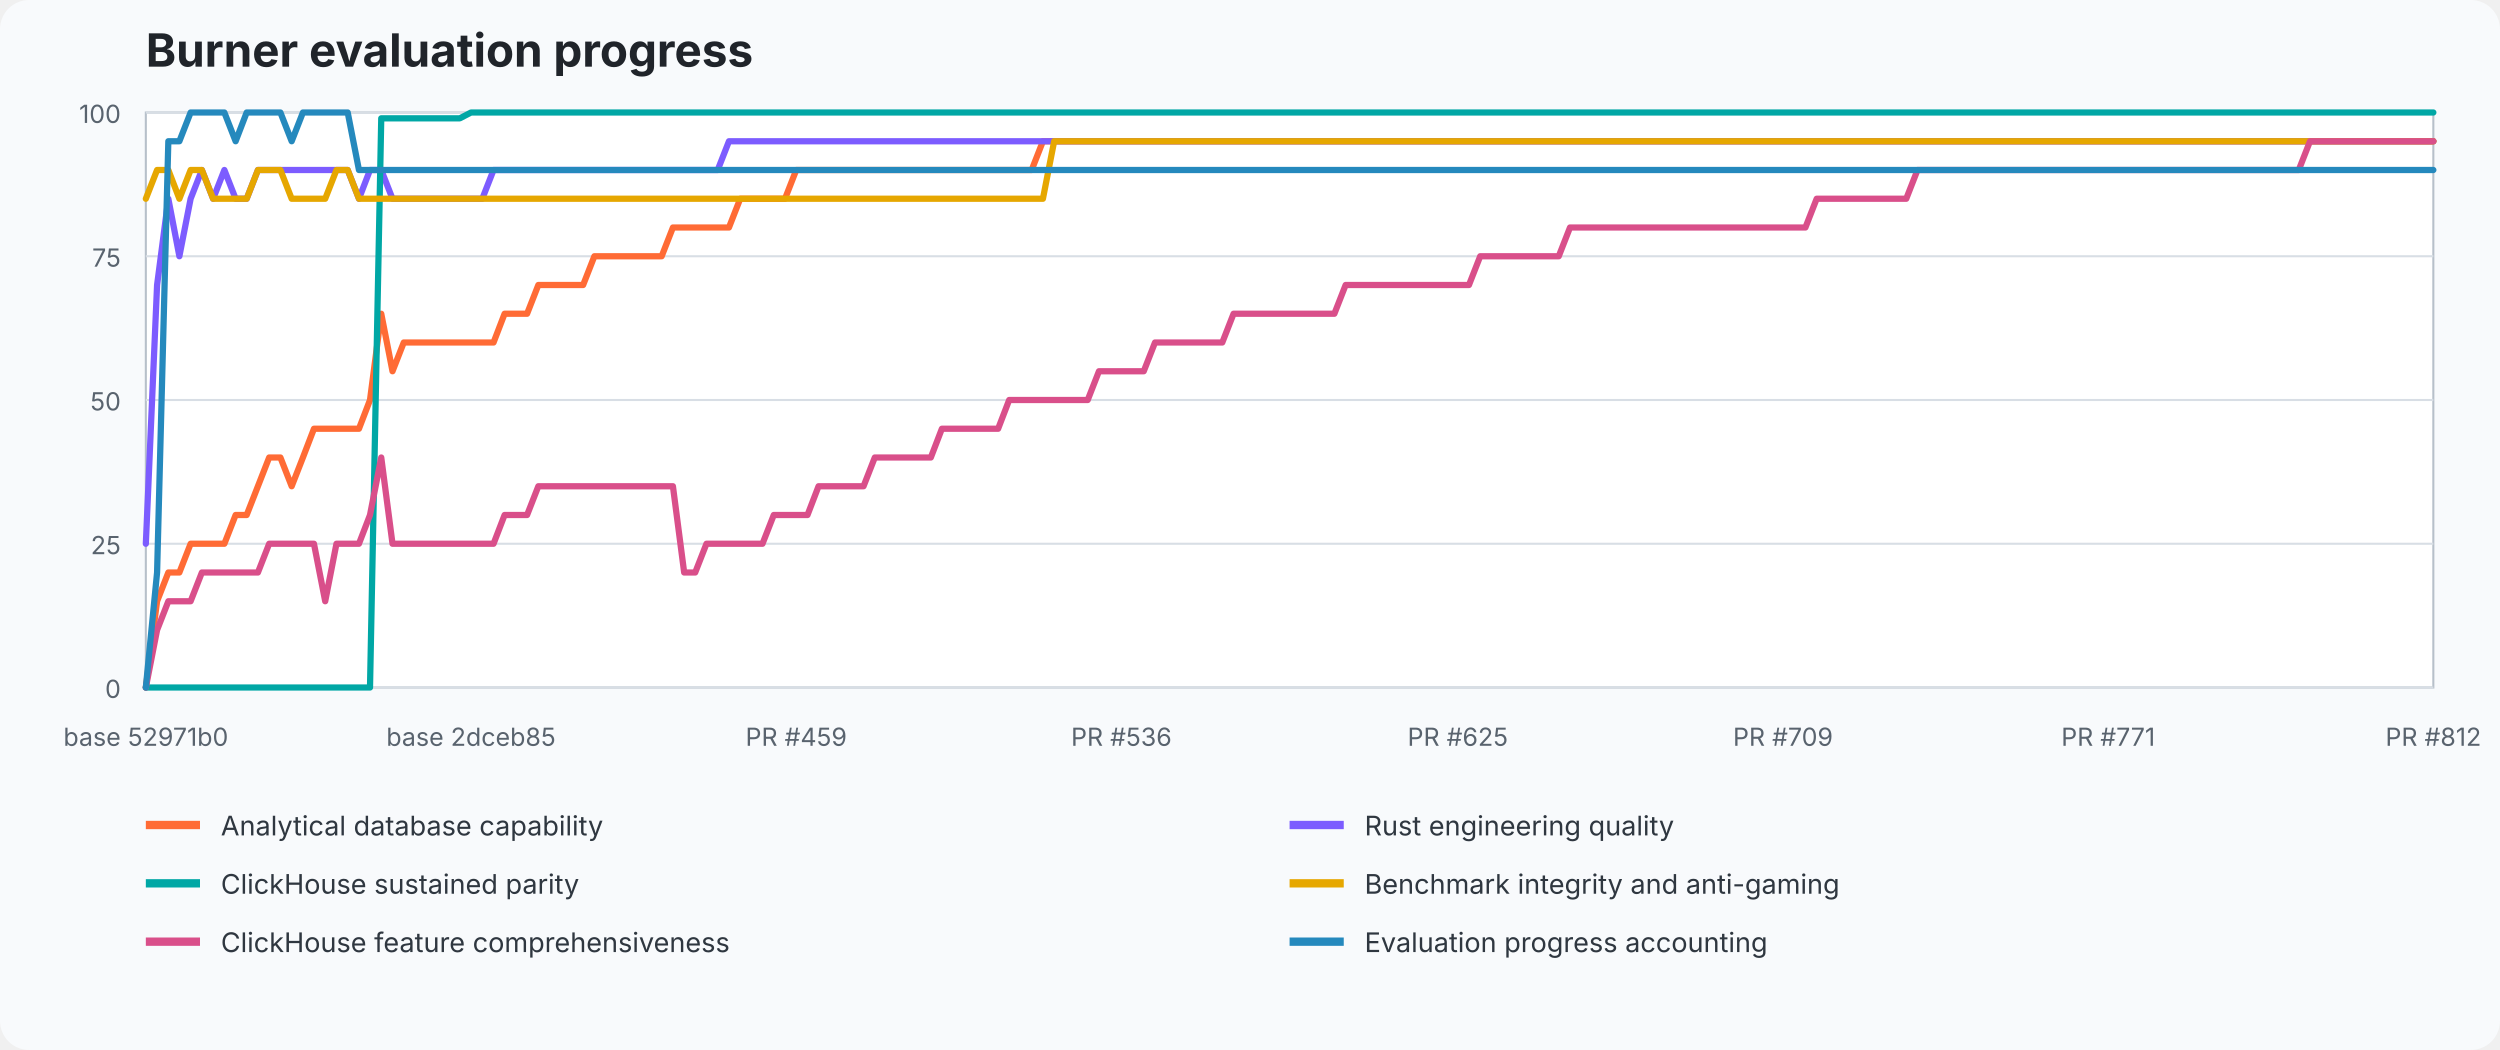
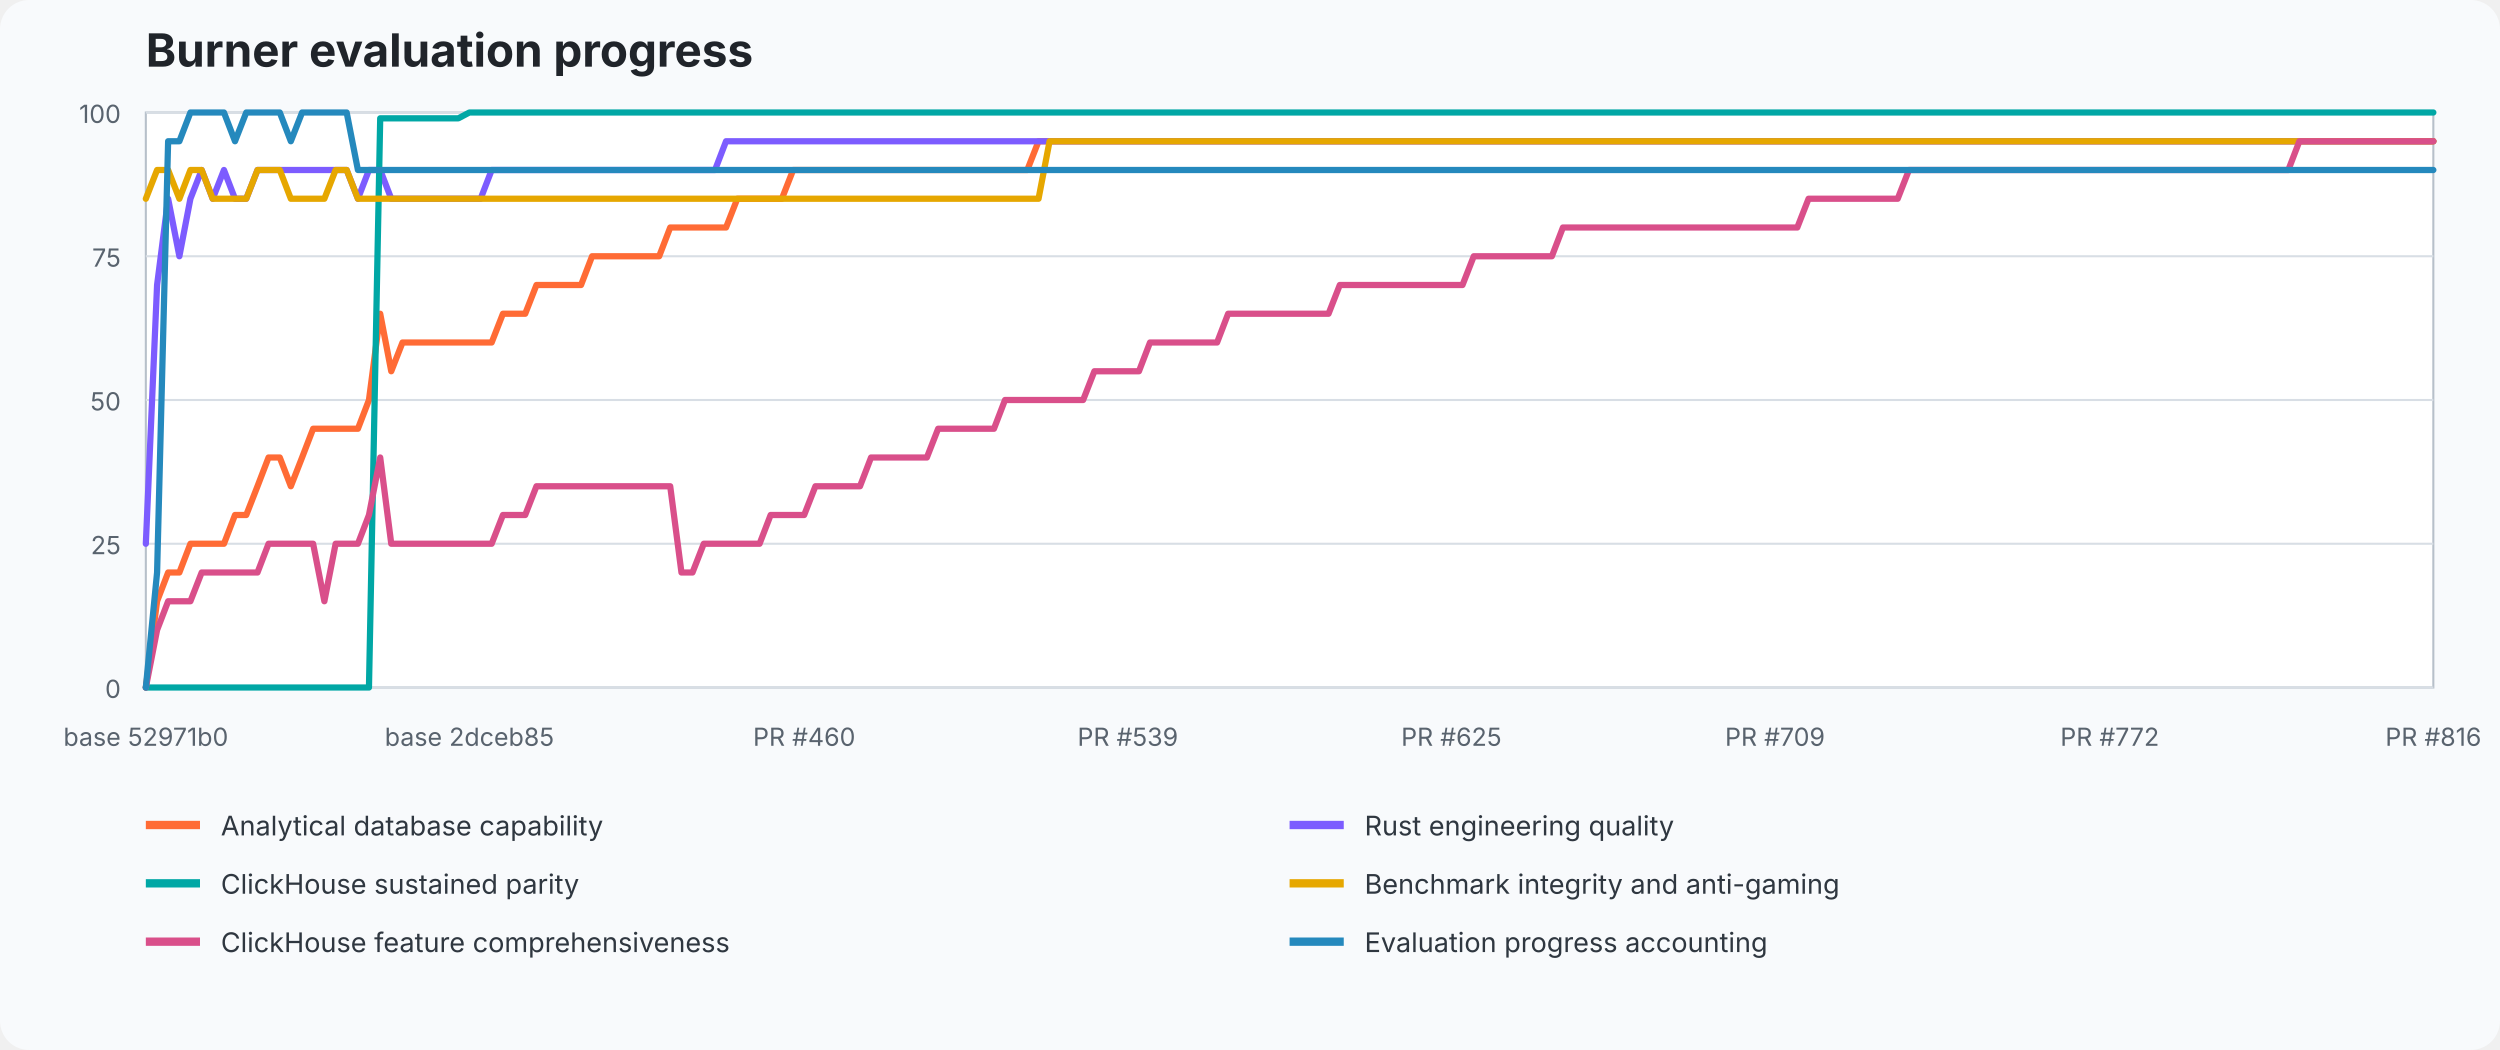
<svg xmlns="http://www.w3.org/2000/svg" width="1200" height="504" viewBox="0 0 1200 504" role="img" aria-labelledby="title desc">
  <style>text{font-family:ui-sans-serif,system-ui,-apple-system,BlinkMacSystemFont,"Segoe UI",sans-serif}.title{font-size:22px;font-weight:700;fill:#20242a}.axis{font-size:12px;fill:#59636e}.legend{font-size:13px;fill:#2f3740}.grid{stroke:#d8dee5;stroke-width:1}.plot{fill:#fff;stroke:#b7c0ca}</style>
  <rect width="100%" height="100%" fill="#f8fafc" rx="14" />
  <text x="70" y="32" class="title">Burner evaluation progress</text>
  <rect x="70" y="54" width="1098" height="276" class="plot" />
  <line x1="70" y1="330" x2="1168" y2="330" class="grid" />
  <text x="58" y="335" text-anchor="end" class="axis">0</text>
  <line x1="70" y1="261" x2="1168" y2="261" class="grid" />
  <text x="58" y="266" text-anchor="end" class="axis">25</text>
  <line x1="70" y1="192" x2="1168" y2="192" class="grid" />
  <text x="58" y="197" text-anchor="end" class="axis">50</text>
  <line x1="70" y1="123" x2="1168" y2="123" class="grid" />
  <text x="58" y="128" text-anchor="end" class="axis">75</text>
  <line x1="70" y1="54" x2="1168" y2="54" class="grid" />
  <text x="58" y="59" text-anchor="end" class="axis">100</text>
-   <polyline points="70.0,330.0 75.4,288.6 80.8,274.8 86.1,274.8 91.5,261.0 96.9,261.0 102.3,261.0 107.7,261.0 113.1,247.2 118.4,247.2 123.8,233.4 129.2,219.6 134.6,219.6 140.0,233.4 145.4,219.6 150.7,205.8 156.1,205.8 161.5,205.8 166.9,205.8 172.3,205.8 177.6,192.0 183.0,150.6 188.4,178.2 193.8,164.4 199.2,164.4 204.6,164.4 209.9,164.4 215.3,164.4 220.7,164.4 226.1,164.4 231.5,164.4 236.9,164.4 242.2,150.6 247.6,150.6 253.0,150.6 258.4,136.8 263.8,136.8 269.1,136.8 274.5,136.8 279.9,136.8 285.3,123.0 290.7,123.0 296.1,123.0 301.4,123.0 306.8,123.0 312.2,123.0 317.6,123.0 323.0,109.2 328.4,109.2 333.7,109.2 339.1,109.2 344.5,109.2 349.9,109.2 355.3,95.4 360.6,95.4 366.0,95.4 371.4,95.4 376.8,95.4 382.2,81.6 387.6,81.6 392.9,81.6 398.3,81.6 403.7,81.6 409.1,81.6 414.5,81.6 419.9,81.6 425.2,81.6 430.6,81.6 436.0,81.6 441.4,81.6 446.8,81.6 452.1,81.6 457.5,81.6 462.9,81.6 468.3,81.6 473.7,81.6 479.1,81.6 484.4,81.6 489.8,81.6 495.2,81.6 500.6,67.8 506.0,67.8 511.4,67.8 516.7,67.8 522.1,67.8 527.5,67.8 532.9,67.8 538.3,67.8 543.6,67.8 549.0,67.8 554.4,67.8 559.8,67.8 565.2,67.8 570.6,67.8 575.9,67.8 581.3,67.8 586.7,67.8 592.1,67.8 597.5,67.8 602.9,67.8 608.2,67.8 613.6,67.8 619.0,67.8 624.4,67.8 629.8,67.8 635.1,67.8 640.5,67.8 645.9,67.8 651.3,67.8 656.7,67.8 662.1,67.8 667.4,67.8 672.8,67.8 678.2,67.8 683.6,67.8 689.0,67.8 694.4,67.8 699.7,67.8 705.1,67.8 710.5,67.8 715.9,67.8 721.3,67.8 726.6,67.8 732.0,67.8 737.4,67.8 742.8,67.8 748.2,67.8 753.6,67.8 758.9,67.8 764.3,67.8 769.7,67.8 775.1,67.8 780.5,67.8 785.9,67.8 791.2,67.8 796.6,67.8 802.0,67.8 807.4,67.8 812.8,67.8 818.1,67.8 823.5,67.8 828.9,67.8 834.3,67.8 839.7,67.8 845.1,67.8 850.4,67.8 855.8,67.8 861.2,67.8 866.6,67.8 872.0,67.8 877.4,67.8 882.7,67.8 888.1,67.8 893.5,67.8 898.9,67.8 904.3,67.8 909.6,67.8 915.0,67.8 920.4,67.8 925.8,67.8 931.2,67.8 936.6,67.8 941.9,67.8 947.3,67.8 952.7,67.8 958.1,67.8 963.5,67.8 968.9,67.8 974.2,67.8 979.6,67.8 985.0,67.8 990.4,67.8 995.8,67.8 1001.1,67.8 1006.5,67.8 1011.9,67.8 1017.3,67.8 1022.7,67.8 1028.1,67.8 1033.4,67.8 1038.8,67.8 1044.2,67.8 1049.6,67.8 1055.0,67.8 1060.4,67.8 1065.7,67.8 1071.1,67.8 1076.5,67.8 1081.9,67.8 1087.3,67.8 1092.6,67.8 1098.0,67.8 1103.4,67.8 1108.8,67.8 1114.2,67.8 1119.6,67.8 1124.9,67.8 1130.3,67.8 1135.7,67.8 1141.1,67.8 1146.5,67.8 1151.9,67.8 1157.2,67.8 1162.6,67.8 1168.0,67.8" fill="none" stroke="#ff6b35" stroke-width="3" stroke-linejoin="round" stroke-linecap="round" />
-   <polyline points="70.0,261.0 75.4,136.8 80.8,95.4 86.1,123.0 91.5,95.4 96.9,81.6 102.3,95.4 107.7,81.6 113.1,95.4 118.4,95.4 123.8,81.6 129.2,81.6 134.6,81.6 140.0,81.6 145.4,81.6 150.7,81.6 156.1,81.6 161.5,81.6 166.9,81.6 172.3,95.4 177.6,81.6 183.0,81.6 188.4,95.4 193.8,95.4 199.2,95.4 204.6,95.4 209.9,95.4 215.3,95.4 220.7,95.4 226.1,95.4 231.5,95.4 236.9,81.6 242.2,81.6 247.6,81.6 253.0,81.6 258.4,81.6 263.8,81.6 269.1,81.6 274.5,81.6 279.9,81.6 285.3,81.6 290.7,81.6 296.1,81.6 301.4,81.6 306.8,81.6 312.2,81.6 317.6,81.6 323.0,81.6 328.4,81.6 333.7,81.6 339.1,81.6 344.5,81.6 349.9,67.8 355.3,67.8 360.6,67.8 366.0,67.8 371.4,67.8 376.8,67.8 382.2,67.8 387.6,67.8 392.9,67.8 398.3,67.8 403.7,67.8 409.1,67.8 414.5,67.8 419.9,67.8 425.2,67.8 430.6,67.8 436.0,67.8 441.4,67.8 446.8,67.8 452.1,67.8 457.5,67.8 462.9,67.8 468.3,67.8 473.7,67.8 479.1,67.8 484.4,67.8 489.8,67.8 495.2,67.8 500.6,67.8 506.0,67.8 511.4,67.8 516.7,67.8 522.1,67.8 527.5,67.8 532.9,67.8 538.3,67.8 543.6,67.8 549.0,67.8 554.4,67.8 559.8,67.8 565.2,67.8 570.6,67.8 575.9,67.8 581.3,67.8 586.7,67.8 592.1,67.8 597.5,67.8 602.9,67.8 608.2,67.8 613.6,67.8 619.0,67.8 624.4,67.8 629.8,67.8 635.1,67.8 640.5,67.8 645.9,67.8 651.3,67.8 656.7,67.8 662.1,67.8 667.4,67.8 672.8,67.8 678.2,67.8 683.6,67.8 689.0,67.8 694.4,67.8 699.7,67.8 705.1,67.8 710.5,67.8 715.9,67.8 721.3,67.8 726.6,67.8 732.0,67.8 737.4,67.8 742.8,67.8 748.2,67.8 753.6,67.8 758.9,67.8 764.3,67.8 769.7,67.8 775.1,67.8 780.5,67.8 785.9,67.8 791.2,67.8 796.6,67.8 802.0,67.8 807.4,67.8 812.8,67.8 818.1,67.8 823.5,67.8 828.9,67.8 834.3,67.8 839.7,67.8 845.1,67.8 850.4,67.8 855.8,67.8 861.2,67.8 866.6,67.8 872.0,67.8 877.4,67.8 882.7,67.8 888.1,67.8 893.5,67.8 898.9,67.8 904.3,67.8 909.6,67.8 915.0,67.8 920.4,67.8 925.8,67.8 931.2,67.8 936.6,67.8 941.9,67.8 947.3,67.8 952.7,67.8 958.1,67.8 963.5,67.8 968.9,67.8 974.2,67.8 979.6,67.8 985.0,67.8 990.4,67.8 995.8,67.8 1001.1,67.8 1006.5,67.8 1011.9,67.8 1017.3,67.8 1022.7,67.8 1028.1,67.8 1033.4,67.8 1038.8,67.8 1044.2,67.8 1049.6,67.8 1055.0,67.8 1060.4,67.8 1065.7,67.8 1071.1,67.8 1076.5,67.8 1081.9,67.8 1087.3,67.8 1092.6,67.8 1098.0,67.8 1103.4,67.8 1108.8,67.8 1114.2,67.8 1119.6,67.8 1124.9,67.8 1130.3,67.8 1135.7,67.8 1141.1,67.8 1146.5,67.8 1151.9,67.8 1157.2,67.8 1162.6,67.8 1168.0,67.8" fill="none" stroke="#7c5cff" stroke-width="3" stroke-linejoin="round" stroke-linecap="round" />
-   <polyline points="70.0,330.0 75.4,330.0 80.8,330.0 86.1,330.0 91.5,330.0 96.9,330.0 102.3,330.0 107.7,330.0 113.1,330.0 118.4,330.0 123.8,330.0 129.2,330.0 134.6,330.0 140.0,330.0 145.4,330.0 150.7,330.0 156.1,330.0 161.5,330.0 166.9,330.0 172.3,330.0 177.6,330.0 183.0,56.8 188.4,56.8 193.8,56.8 199.2,56.8 204.6,56.8 209.9,56.8 215.3,56.8 220.7,56.8 226.1,54.0 231.5,54.0 236.9,54.0 242.2,54.0 247.6,54.0 253.0,54.0 258.4,54.0 263.8,54.0 269.1,54.0 274.5,54.0 279.9,54.0 285.3,54.0 290.7,54.0 296.1,54.0 301.4,54.0 306.8,54.0 312.2,54.0 317.6,54.0 323.0,54.0 328.4,54.0 333.7,54.0 339.1,54.0 344.5,54.0 349.9,54.0 355.3,54.0 360.6,54.0 366.0,54.0 371.4,54.0 376.8,54.0 382.2,54.0 387.6,54.0 392.9,54.0 398.3,54.0 403.7,54.0 409.1,54.0 414.5,54.0 419.9,54.0 425.2,54.0 430.6,54.0 436.0,54.0 441.4,54.0 446.8,54.0 452.1,54.0 457.5,54.0 462.9,54.0 468.3,54.0 473.7,54.0 479.1,54.0 484.4,54.0 489.8,54.0 495.2,54.0 500.6,54.0 506.0,54.0 511.4,54.0 516.7,54.0 522.1,54.0 527.5,54.0 532.9,54.0 538.3,54.0 543.6,54.0 549.0,54.0 554.4,54.0 559.8,54.0 565.2,54.0 570.6,54.0 575.9,54.0 581.3,54.0 586.7,54.0 592.1,54.0 597.5,54.0 602.9,54.0 608.2,54.0 613.6,54.0 619.0,54.0 624.4,54.0 629.8,54.0 635.1,54.0 640.5,54.0 645.9,54.0 651.3,54.0 656.7,54.0 662.1,54.0 667.4,54.0 672.8,54.0 678.2,54.0 683.6,54.0 689.0,54.0 694.4,54.0 699.7,54.0 705.1,54.0 710.5,54.0 715.9,54.0 721.3,54.0 726.6,54.0 732.0,54.0 737.4,54.0 742.8,54.0 748.2,54.0 753.6,54.0 758.9,54.0 764.3,54.0 769.7,54.0 775.1,54.0 780.5,54.0 785.9,54.0 791.2,54.0 796.6,54.0 802.0,54.0 807.4,54.0 812.8,54.0 818.1,54.0 823.5,54.0 828.9,54.0 834.3,54.0 839.7,54.0 845.1,54.0 850.4,54.0 855.8,54.0 861.2,54.0 866.6,54.0 872.0,54.0 877.4,54.0 882.7,54.0 888.1,54.0 893.5,54.0 898.9,54.0 904.3,54.0 909.6,54.0 915.0,54.0 920.4,54.0 925.8,54.0 931.2,54.0 936.6,54.0 941.9,54.0 947.3,54.0 952.7,54.0 958.1,54.0 963.5,54.0 968.9,54.0 974.2,54.0 979.6,54.0 985.0,54.0 990.4,54.0 995.8,54.0 1001.1,54.0 1006.5,54.0 1011.9,54.0 1017.3,54.0 1022.7,54.0 1028.1,54.0 1033.4,54.0 1038.8,54.0 1044.2,54.0 1049.6,54.0 1055.0,54.0 1060.4,54.0 1065.7,54.0 1071.1,54.0 1076.5,54.0 1081.9,54.0 1087.3,54.0 1092.6,54.0 1098.0,54.0 1103.4,54.0 1108.8,54.0 1114.2,54.0 1119.6,54.0 1124.9,54.0 1130.3,54.0 1135.7,54.0 1141.1,54.0 1146.5,54.0 1151.9,54.0 1157.2,54.0 1162.6,54.0 1168.0,54.0" fill="none" stroke="#00a7a5" stroke-width="3" stroke-linejoin="round" stroke-linecap="round" />
-   <polyline points="70.0,95.4 75.4,81.6 80.8,81.6 86.1,95.4 91.5,81.6 96.9,81.6 102.3,95.4 107.7,95.4 113.1,95.4 118.4,95.4 123.8,81.6 129.2,81.6 134.6,81.6 140.0,95.4 145.4,95.4 150.7,95.4 156.1,95.4 161.5,81.6 166.9,81.6 172.3,95.4 177.6,95.4 183.0,95.4 188.4,95.4 193.8,95.4 199.2,95.4 204.6,95.4 209.9,95.4 215.3,95.4 220.7,95.4 226.1,95.4 231.5,95.4 236.9,95.4 242.2,95.4 247.6,95.4 253.0,95.4 258.4,95.4 263.8,95.4 269.1,95.4 274.5,95.4 279.9,95.4 285.3,95.4 290.7,95.4 296.1,95.4 301.4,95.4 306.8,95.4 312.2,95.4 317.6,95.4 323.0,95.4 328.4,95.4 333.7,95.4 339.1,95.4 344.5,95.4 349.9,95.4 355.3,95.4 360.6,95.4 366.0,95.4 371.4,95.4 376.8,95.4 382.2,95.4 387.6,95.4 392.9,95.4 398.3,95.4 403.7,95.4 409.1,95.4 414.5,95.4 419.9,95.4 425.2,95.4 430.6,95.4 436.0,95.4 441.4,95.4 446.8,95.4 452.1,95.4 457.5,95.4 462.9,95.4 468.3,95.4 473.7,95.4 479.1,95.4 484.4,95.4 489.8,95.4 495.2,95.4 500.6,95.4 506.0,67.8 511.4,67.8 516.7,67.8 522.1,67.8 527.5,67.8 532.9,67.8 538.3,67.8 543.6,67.8 549.0,67.8 554.4,67.8 559.8,67.8 565.2,67.8 570.6,67.8 575.9,67.8 581.3,67.8 586.7,67.8 592.1,67.8 597.5,67.8 602.9,67.8 608.2,67.8 613.6,67.8 619.0,67.8 624.4,67.8 629.8,67.8 635.1,67.8 640.5,67.8 645.9,67.8 651.3,67.8 656.7,67.8 662.1,67.8 667.4,67.8 672.8,67.8 678.2,67.8 683.6,67.8 689.0,67.8 694.4,67.8 699.7,67.8 705.1,67.8 710.5,67.8 715.9,67.8 721.3,67.8 726.6,67.8 732.0,67.8 737.4,67.8 742.8,67.8 748.2,67.8 753.6,67.8 758.9,67.8 764.3,67.8 769.7,67.8 775.1,67.8 780.5,67.8 785.9,67.8 791.2,67.8 796.6,67.8 802.0,67.8 807.4,67.8 812.8,67.8 818.1,67.8 823.5,67.8 828.9,67.8 834.3,67.8 839.7,67.8 845.1,67.8 850.4,67.8 855.8,67.8 861.2,67.8 866.6,67.8 872.0,67.8 877.4,67.8 882.7,67.8 888.1,67.8 893.5,67.8 898.9,67.8 904.3,67.8 909.6,67.8 915.0,67.8 920.4,67.8 925.8,67.8 931.2,67.8 936.6,67.8 941.9,67.8 947.3,67.8 952.7,67.8 958.1,67.8 963.5,67.8 968.9,67.8 974.2,67.8 979.6,67.8 985.0,67.8 990.4,67.8 995.8,67.8 1001.1,67.8 1006.5,67.8 1011.9,67.8 1017.3,67.8 1022.7,67.8 1028.1,67.8 1033.4,67.8 1038.8,67.8 1044.2,67.8 1049.6,67.8 1055.0,67.8 1060.4,67.8 1065.7,67.8 1071.1,67.8 1076.5,67.8 1081.9,67.8 1087.3,67.8 1092.6,67.8 1098.0,67.8 1103.4,67.8 1108.8,67.8 1114.2,67.8 1119.6,67.8 1124.9,67.8 1130.3,67.8 1135.7,67.8 1141.1,67.8 1146.5,67.8 1151.9,67.8 1157.2,67.8 1162.6,67.8 1168.0,67.8" fill="none" stroke="#e6a700" stroke-width="3" stroke-linejoin="round" stroke-linecap="round" />
-   <polyline points="70.0,330.0 75.4,302.4 80.8,288.6 86.1,288.6 91.5,288.6 96.9,274.8 102.3,274.8 107.7,274.8 113.1,274.8 118.4,274.8 123.8,274.8 129.2,261.0 134.6,261.0 140.0,261.0 145.4,261.0 150.7,261.0 156.1,288.6 161.5,261.0 166.9,261.0 172.3,261.0 177.6,247.2 183.0,219.6 188.4,261.0 193.8,261.0 199.2,261.0 204.6,261.0 209.9,261.0 215.3,261.0 220.7,261.0 226.1,261.0 231.5,261.0 236.9,261.0 242.2,247.2 247.6,247.2 253.0,247.2 258.4,233.4 263.8,233.4 269.1,233.4 274.5,233.4 279.9,233.4 285.3,233.4 290.7,233.4 296.1,233.4 301.4,233.4 306.8,233.4 312.2,233.4 317.6,233.4 323.0,233.4 328.4,274.8 333.7,274.8 339.1,261.0 344.5,261.0 349.9,261.0 355.3,261.0 360.6,261.0 366.0,261.0 371.4,247.2 376.8,247.2 382.2,247.2 387.6,247.2 392.9,233.4 398.3,233.4 403.7,233.4 409.1,233.4 414.5,233.4 419.9,219.6 425.2,219.6 430.6,219.6 436.0,219.6 441.4,219.6 446.8,219.6 452.1,205.8 457.5,205.8 462.9,205.8 468.3,205.8 473.7,205.8 479.1,205.8 484.4,192.0 489.8,192.0 495.2,192.0 500.6,192.0 506.0,192.0 511.4,192.0 516.7,192.0 522.1,192.0 527.5,178.2 532.9,178.2 538.3,178.2 543.6,178.2 549.0,178.2 554.4,164.4 559.8,164.4 565.2,164.4 570.6,164.4 575.9,164.4 581.3,164.4 586.7,164.4 592.1,150.6 597.5,150.6 602.9,150.6 608.2,150.6 613.6,150.6 619.0,150.6 624.4,150.6 629.8,150.6 635.1,150.6 640.5,150.6 645.9,136.8 651.3,136.8 656.7,136.8 662.1,136.8 667.4,136.8 672.8,136.8 678.2,136.8 683.6,136.8 689.0,136.8 694.4,136.8 699.7,136.8 705.1,136.8 710.5,123.0 715.9,123.0 721.3,123.0 726.6,123.0 732.0,123.0 737.4,123.0 742.8,123.0 748.2,123.0 753.6,109.2 758.9,109.2 764.3,109.2 769.7,109.2 775.1,109.2 780.5,109.2 785.9,109.2 791.2,109.2 796.6,109.2 802.0,109.2 807.4,109.2 812.8,109.2 818.1,109.2 823.5,109.2 828.9,109.2 834.3,109.2 839.7,109.2 845.1,109.2 850.4,109.2 855.8,109.2 861.2,109.2 866.6,109.2 872.0,95.4 877.4,95.4 882.7,95.4 888.1,95.4 893.5,95.4 898.9,95.4 904.3,95.4 909.6,95.4 915.0,95.4 920.4,81.6 925.8,81.6 931.2,81.6 936.6,81.6 941.9,81.6 947.3,81.6 952.7,81.6 958.1,81.6 963.5,81.6 968.9,81.6 974.2,81.6 979.6,81.6 985.0,81.6 990.4,81.6 995.8,81.6 1001.1,81.6 1006.5,81.6 1011.9,81.6 1017.3,81.6 1022.7,81.6 1028.1,81.6 1033.4,81.6 1038.8,81.6 1044.2,81.6 1049.6,81.6 1055.0,81.6 1060.4,81.6 1065.7,81.6 1071.1,81.6 1076.5,81.6 1081.9,81.6 1087.3,81.6 1092.6,81.6 1098.0,81.6 1103.4,81.6 1108.8,67.8 1114.2,67.8 1119.6,67.8 1124.9,67.8 1130.3,67.8 1135.7,67.8 1141.1,67.8 1146.5,67.8 1151.9,67.8 1157.2,67.8 1162.6,67.8 1168.0,67.8" fill="none" stroke="#d94f8a" stroke-width="3" stroke-linejoin="round" stroke-linecap="round" />
-   <polyline points="70.0,330.0 75.4,274.8 80.8,67.8 86.1,67.8 91.5,54.0 96.9,54.0 102.3,54.0 107.7,54.0 113.1,67.8 118.4,54.0 123.8,54.0 129.2,54.0 134.6,54.0 140.0,67.8 145.4,54.0 150.7,54.0 156.1,54.0 161.5,54.0 166.9,54.0 172.3,81.6 177.6,81.6 183.0,81.6 188.4,81.6 193.8,81.6 199.2,81.6 204.6,81.6 209.9,81.6 215.3,81.6 220.7,81.6 226.1,81.6 231.5,81.6 236.9,81.6 242.2,81.6 247.6,81.6 253.0,81.6 258.4,81.6 263.8,81.6 269.1,81.6 274.5,81.6 279.9,81.6 285.3,81.6 290.7,81.6 296.1,81.6 301.4,81.6 306.8,81.6 312.2,81.6 317.6,81.6 323.0,81.6 328.4,81.6 333.7,81.6 339.1,81.6 344.5,81.6 349.9,81.6 355.3,81.6 360.6,81.6 366.0,81.6 371.4,81.6 376.8,81.6 382.2,81.6 387.6,81.6 392.9,81.6 398.3,81.6 403.7,81.6 409.1,81.6 414.5,81.6 419.9,81.6 425.2,81.6 430.6,81.6 436.0,81.6 441.4,81.6 446.8,81.6 452.1,81.6 457.5,81.6 462.9,81.6 468.3,81.6 473.7,81.6 479.1,81.6 484.4,81.6 489.8,81.6 495.2,81.6 500.6,81.6 506.0,81.6 511.4,81.6 516.7,81.6 522.1,81.6 527.5,81.6 532.9,81.6 538.3,81.6 543.6,81.6 549.0,81.6 554.4,81.6 559.8,81.6 565.2,81.6 570.6,81.6 575.9,81.6 581.3,81.6 586.7,81.6 592.1,81.6 597.5,81.6 602.9,81.6 608.2,81.6 613.6,81.6 619.0,81.6 624.4,81.6 629.8,81.6 635.1,81.6 640.5,81.6 645.9,81.6 651.3,81.6 656.7,81.6 662.1,81.6 667.4,81.6 672.8,81.6 678.2,81.6 683.6,81.6 689.0,81.6 694.4,81.6 699.7,81.6 705.1,81.6 710.5,81.6 715.9,81.6 721.3,81.6 726.6,81.6 732.0,81.6 737.4,81.6 742.8,81.6 748.2,81.6 753.6,81.6 758.9,81.6 764.3,81.6 769.7,81.6 775.1,81.6 780.5,81.6 785.9,81.6 791.2,81.6 796.6,81.6 802.0,81.6 807.4,81.6 812.8,81.6 818.1,81.6 823.5,81.6 828.9,81.6 834.3,81.6 839.7,81.6 845.1,81.6 850.4,81.6 855.8,81.6 861.2,81.6 866.6,81.6 872.0,81.6 877.4,81.6 882.7,81.6 888.1,81.6 893.5,81.6 898.9,81.6 904.3,81.6 909.6,81.6 915.0,81.6 920.4,81.6 925.8,81.6 931.2,81.6 936.6,81.6 941.9,81.6 947.3,81.6 952.7,81.6 958.1,81.6 963.5,81.6 968.9,81.6 974.2,81.6 979.6,81.6 985.0,81.6 990.4,81.6 995.8,81.6 1001.1,81.6 1006.5,81.6 1011.9,81.6 1017.3,81.6 1022.7,81.6 1028.1,81.6 1033.4,81.6 1038.8,81.6 1044.2,81.6 1049.6,81.6 1055.0,81.6 1060.4,81.6 1065.7,81.6 1071.1,81.6 1076.5,81.6 1081.9,81.6 1087.3,81.6 1092.6,81.6 1098.0,81.6 1103.4,81.6 1108.8,81.6 1114.2,81.6 1119.6,81.6 1124.9,81.6 1130.3,81.6 1135.7,81.6 1141.1,81.6 1146.5,81.6 1151.9,81.6 1157.2,81.6 1162.6,81.6 1168.0,81.6" fill="none" stroke="#2589bd" stroke-width="3" stroke-linejoin="round" stroke-linecap="round" />
+   <polyline points="70.0,330.0 75.4,288.6 80.7,274.8 86.1,274.8 91.4,261.0 96.8,261.0 102.1,261.0 107.5,261.0 112.8,247.2 118.2,247.2 123.6,233.4 128.9,219.6 134.3,219.6 139.6,233.4 145.0,219.6 150.3,205.8 155.7,205.8 161.1,205.8 166.4,205.8 171.8,205.8 177.1,192.0 182.5,150.6 187.8,178.2 193.2,164.4 198.5,164.4 203.9,164.4 209.3,164.4 214.6,164.4 220.0,164.4 225.3,164.4 230.7,164.4 236.0,164.4 241.4,150.6 246.8,150.6 252.1,150.6 257.5,136.8 262.8,136.8 268.2,136.8 273.5,136.8 278.9,136.8 284.2,123.0 289.6,123.0 295.0,123.0 300.3,123.0 305.7,123.0 311.0,123.0 316.4,123.0 321.7,109.2 327.1,109.2 332.4,109.2 337.8,109.2 343.2,109.2 348.5,109.2 353.9,95.4 359.2,95.4 364.6,95.4 369.9,95.4 375.3,95.4 380.7,81.6 386.0,81.6 391.4,81.6 396.7,81.6 402.1,81.6 407.4,81.6 412.8,81.6 418.1,81.6 423.5,81.6 428.9,81.6 434.2,81.6 439.6,81.6 444.9,81.6 450.3,81.6 455.6,81.6 461.0,81.6 466.4,81.6 471.7,81.6 477.1,81.6 482.4,81.6 487.8,81.6 493.1,81.6 498.5,67.8 503.8,67.8 509.2,67.8 514.6,67.8 519.9,67.8 525.3,67.8 530.6,67.8 536.0,67.8 541.3,67.8 546.7,67.8 552.0,67.8 557.4,67.8 562.8,67.8 568.1,67.8 573.5,67.8 578.8,67.8 584.2,67.8 589.5,67.8 594.9,67.8 600.3,67.8 605.6,67.8 611.0,67.8 616.3,67.8 621.7,67.8 627.0,67.8 632.4,67.8 637.7,67.8 643.1,67.8 648.5,67.8 653.8,67.8 659.2,67.8 664.5,67.8 669.9,67.8 675.2,67.8 680.6,67.8 686.0,67.8 691.3,67.8 696.7,67.8 702.0,67.8 707.4,67.8 712.7,67.8 718.1,67.8 723.4,67.8 728.8,67.8 734.2,67.8 739.5,67.8 744.9,67.8 750.2,67.8 755.6,67.8 760.9,67.8 766.3,67.8 771.6,67.8 777.0,67.8 782.4,67.8 787.7,67.8 793.1,67.8 798.4,67.8 803.8,67.8 809.1,67.8 814.5,67.8 819.9,67.8 825.2,67.8 830.6,67.8 835.9,67.8 841.3,67.8 846.6,67.8 852.0,67.8 857.3,67.8 862.7,67.8 868.1,67.8 873.4,67.8 878.8,67.8 884.1,67.8 889.5,67.8 894.8,67.8 900.2,67.8 905.6,67.8 910.9,67.8 916.3,67.8 921.6,67.8 927.0,67.8 932.3,67.8 937.7,67.8 943.0,67.8 948.4,67.8 953.8,67.8 959.1,67.8 964.5,67.8 969.8,67.8 975.2,67.8 980.5,67.8 985.9,67.8 991.2,67.8 996.6,67.8 1002.0,67.8 1007.3,67.8 1012.7,67.8 1018.0,67.8 1023.4,67.8 1028.7,67.8 1034.1,67.8 1039.5,67.8 1044.8,67.8 1050.2,67.8 1055.5,67.8 1060.9,67.8 1066.2,67.8 1071.6,67.8 1076.9,67.8 1082.3,67.8 1087.7,67.8 1093.0,67.8 1098.4,67.8 1103.7,67.8 1109.1,67.8 1114.4,67.8 1119.8,67.8 1125.2,67.8 1130.5,67.8 1135.9,67.8 1141.2,67.8 1146.6,67.8 1151.9,67.8 1157.3,67.8 1162.6,67.8 1168.0,67.8" fill="none" stroke="#ff6b35" stroke-width="3" stroke-linejoin="round" stroke-linecap="round" />
+   <polyline points="70.0,261.0 75.4,136.8 80.7,95.4 86.1,123.0 91.4,95.4 96.8,81.6 102.1,95.4 107.5,81.6 112.8,95.4 118.2,95.4 123.6,81.6 128.9,81.6 134.3,81.6 139.6,81.6 145.0,81.6 150.3,81.6 155.7,81.6 161.1,81.6 166.4,81.6 171.8,95.4 177.1,81.6 182.5,81.6 187.8,95.4 193.2,95.4 198.5,95.4 203.9,95.4 209.3,95.4 214.6,95.4 220.0,95.4 225.3,95.4 230.7,95.4 236.0,81.6 241.4,81.6 246.8,81.6 252.1,81.6 257.5,81.6 262.8,81.6 268.2,81.6 273.5,81.6 278.9,81.6 284.2,81.6 289.6,81.6 295.0,81.6 300.3,81.6 305.7,81.6 311.0,81.6 316.4,81.6 321.7,81.6 327.1,81.6 332.4,81.6 337.8,81.6 343.2,81.6 348.5,67.8 353.9,67.8 359.2,67.8 364.6,67.8 369.9,67.8 375.3,67.8 380.7,67.8 386.0,67.8 391.4,67.8 396.7,67.8 402.1,67.8 407.4,67.8 412.8,67.8 418.1,67.8 423.5,67.8 428.9,67.8 434.2,67.8 439.6,67.8 444.9,67.8 450.3,67.8 455.6,67.8 461.0,67.8 466.4,67.8 471.7,67.8 477.1,67.8 482.4,67.8 487.8,67.8 493.1,67.8 498.5,67.8 503.8,67.8 509.2,67.8 514.6,67.8 519.9,67.8 525.3,67.8 530.6,67.8 536.0,67.8 541.3,67.8 546.7,67.8 552.0,67.8 557.4,67.8 562.8,67.8 568.1,67.8 573.5,67.8 578.8,67.8 584.2,67.8 589.5,67.8 594.9,67.8 600.3,67.8 605.6,67.8 611.0,67.8 616.3,67.8 621.7,67.8 627.0,67.8 632.4,67.8 637.7,67.8 643.1,67.8 648.5,67.8 653.8,67.8 659.2,67.8 664.5,67.8 669.9,67.8 675.2,67.8 680.6,67.8 686.0,67.8 691.3,67.8 696.7,67.8 702.0,67.8 707.4,67.8 712.7,67.8 718.1,67.8 723.4,67.8 728.8,67.8 734.2,67.8 739.5,67.8 744.9,67.8 750.2,67.8 755.6,67.8 760.9,67.8 766.3,67.8 771.6,67.8 777.0,67.8 782.4,67.8 787.7,67.8 793.1,67.8 798.4,67.8 803.8,67.8 809.1,67.8 814.5,67.8 819.9,67.8 825.2,67.8 830.6,67.8 835.9,67.8 841.3,67.8 846.6,67.8 852.0,67.8 857.3,67.8 862.7,67.8 868.1,67.8 873.4,67.8 878.8,67.8 884.1,67.8 889.5,67.8 894.8,67.8 900.2,67.8 905.6,67.8 910.9,67.8 916.3,67.8 921.6,67.8 927.0,67.8 932.3,67.8 937.7,67.8 943.0,67.8 948.4,67.8 953.8,67.8 959.1,67.8 964.5,67.8 969.8,67.8 975.2,67.8 980.5,67.8 985.9,67.8 991.2,67.8 996.6,67.8 1002.0,67.8 1007.3,67.8 1012.7,67.8 1018.0,67.8 1023.4,67.8 1028.7,67.8 1034.1,67.8 1039.5,67.8 1044.8,67.8 1050.2,67.8 1055.5,67.8 1060.9,67.8 1066.2,67.8 1071.6,67.8 1076.9,67.8 1082.3,67.8 1087.7,67.8 1093.0,67.8 1098.4,67.8 1103.7,67.8 1109.1,67.8 1114.4,67.8 1119.8,67.8 1125.2,67.8 1130.5,67.8 1135.9,67.8 1141.2,67.8 1146.6,67.8 1151.9,67.8 1157.3,67.8 1162.6,67.8 1168.0,67.8" fill="none" stroke="#7c5cff" stroke-width="3" stroke-linejoin="round" stroke-linecap="round" />
+   <polyline points="70.0,330.0 75.4,330.0 80.7,330.0 86.1,330.0 91.4,330.0 96.8,330.0 102.1,330.0 107.5,330.0 112.8,330.0 118.2,330.0 123.6,330.0 128.9,330.0 134.3,330.0 139.6,330.0 145.0,330.0 150.3,330.0 155.7,330.0 161.1,330.0 166.4,330.0 171.8,330.0 177.1,330.0 182.5,56.8 187.8,56.8 193.2,56.8 198.5,56.8 203.9,56.8 209.3,56.8 214.6,56.8 220.0,56.8 225.3,54.0 230.7,54.0 236.0,54.0 241.4,54.0 246.8,54.0 252.1,54.0 257.5,54.0 262.8,54.0 268.2,54.0 273.5,54.0 278.9,54.0 284.2,54.0 289.6,54.0 295.0,54.0 300.3,54.0 305.7,54.0 311.0,54.0 316.4,54.0 321.7,54.0 327.1,54.0 332.4,54.0 337.8,54.0 343.2,54.0 348.5,54.0 353.9,54.0 359.2,54.0 364.6,54.0 369.9,54.0 375.3,54.0 380.7,54.0 386.0,54.0 391.4,54.0 396.7,54.0 402.1,54.0 407.4,54.0 412.8,54.0 418.1,54.0 423.5,54.0 428.9,54.0 434.2,54.0 439.6,54.0 444.9,54.0 450.3,54.0 455.6,54.0 461.0,54.0 466.4,54.0 471.7,54.0 477.1,54.0 482.4,54.0 487.8,54.0 493.1,54.0 498.5,54.0 503.8,54.0 509.2,54.0 514.6,54.0 519.9,54.0 525.3,54.0 530.6,54.0 536.0,54.0 541.3,54.0 546.7,54.0 552.0,54.0 557.4,54.0 562.8,54.0 568.1,54.0 573.5,54.0 578.8,54.0 584.2,54.0 589.5,54.0 594.9,54.0 600.3,54.0 605.6,54.0 611.0,54.0 616.3,54.0 621.7,54.0 627.0,54.0 632.4,54.0 637.7,54.0 643.1,54.0 648.5,54.0 653.8,54.0 659.2,54.0 664.5,54.0 669.9,54.0 675.2,54.0 680.6,54.0 686.0,54.0 691.3,54.0 696.7,54.0 702.0,54.0 707.4,54.0 712.7,54.0 718.1,54.0 723.4,54.0 728.8,54.0 734.2,54.0 739.5,54.0 744.9,54.0 750.2,54.0 755.6,54.0 760.9,54.0 766.3,54.0 771.6,54.0 777.0,54.0 782.4,54.0 787.7,54.0 793.1,54.0 798.4,54.0 803.8,54.0 809.1,54.0 814.5,54.0 819.9,54.0 825.2,54.0 830.6,54.0 835.9,54.0 841.3,54.0 846.6,54.0 852.0,54.0 857.3,54.0 862.7,54.0 868.1,54.0 873.4,54.0 878.8,54.0 884.1,54.0 889.5,54.0 894.8,54.0 900.2,54.0 905.6,54.0 910.9,54.0 916.3,54.0 921.6,54.0 927.0,54.0 932.3,54.0 937.7,54.0 943.0,54.0 948.4,54.0 953.8,54.0 959.1,54.0 964.5,54.0 969.8,54.0 975.2,54.0 980.5,54.0 985.9,54.0 991.2,54.0 996.6,54.0 1002.0,54.0 1007.3,54.0 1012.7,54.0 1018.0,54.0 1023.4,54.0 1028.7,54.0 1034.1,54.0 1039.5,54.0 1044.8,54.0 1050.2,54.0 1055.5,54.0 1060.9,54.0 1066.2,54.0 1071.6,54.0 1076.9,54.0 1082.3,54.0 1087.7,54.0 1093.0,54.0 1098.4,54.0 1103.7,54.0 1109.1,54.0 1114.4,54.0 1119.8,54.0 1125.2,54.0 1130.5,54.0 1135.9,54.0 1141.2,54.0 1146.6,54.0 1151.9,54.0 1157.3,54.0 1162.6,54.0 1168.0,54.0" fill="none" stroke="#00a7a5" stroke-width="3" stroke-linejoin="round" stroke-linecap="round" />
+   <polyline points="70.0,95.4 75.4,81.6 80.7,81.6 86.1,95.4 91.4,81.6 96.8,81.6 102.1,95.4 107.5,95.4 112.8,95.4 118.2,95.4 123.6,81.6 128.9,81.6 134.3,81.6 139.6,95.4 145.0,95.4 150.3,95.4 155.7,95.4 161.1,81.6 166.4,81.6 171.8,95.4 177.1,95.4 182.5,95.4 187.8,95.4 193.2,95.4 198.5,95.4 203.9,95.4 209.3,95.4 214.6,95.4 220.0,95.4 225.3,95.4 230.7,95.4 236.0,95.4 241.4,95.4 246.8,95.4 252.1,95.4 257.5,95.4 262.8,95.4 268.2,95.4 273.5,95.4 278.9,95.4 284.2,95.4 289.6,95.4 295.0,95.4 300.3,95.4 305.7,95.4 311.0,95.4 316.4,95.4 321.7,95.4 327.1,95.4 332.4,95.4 337.8,95.4 343.2,95.4 348.5,95.4 353.9,95.4 359.2,95.4 364.6,95.4 369.9,95.4 375.3,95.4 380.7,95.4 386.0,95.4 391.4,95.4 396.7,95.4 402.1,95.4 407.4,95.4 412.8,95.4 418.1,95.4 423.5,95.4 428.9,95.4 434.2,95.4 439.6,95.4 444.9,95.4 450.3,95.4 455.6,95.4 461.0,95.4 466.4,95.4 471.7,95.4 477.1,95.4 482.4,95.4 487.8,95.4 493.1,95.4 498.5,95.4 503.8,67.8 509.2,67.8 514.6,67.8 519.9,67.8 525.3,67.8 530.6,67.8 536.0,67.8 541.3,67.8 546.7,67.8 552.0,67.8 557.4,67.8 562.8,67.8 568.1,67.8 573.5,67.8 578.8,67.8 584.2,67.8 589.5,67.8 594.9,67.8 600.3,67.8 605.6,67.8 611.0,67.8 616.3,67.8 621.7,67.8 627.0,67.8 632.4,67.8 637.7,67.8 643.1,67.8 648.5,67.8 653.8,67.8 659.2,67.8 664.5,67.8 669.9,67.8 675.2,67.8 680.6,67.8 686.0,67.8 691.3,67.8 696.7,67.8 702.0,67.8 707.4,67.8 712.7,67.8 718.1,67.8 723.4,67.8 728.8,67.8 734.2,67.8 739.5,67.8 744.9,67.8 750.2,67.8 755.6,67.8 760.9,67.8 766.3,67.8 771.6,67.8 777.0,67.8 782.4,67.8 787.7,67.8 793.1,67.8 798.4,67.8 803.8,67.8 809.1,67.8 814.5,67.8 819.9,67.8 825.2,67.8 830.6,67.8 835.9,67.8 841.3,67.8 846.6,67.8 852.0,67.8 857.3,67.8 862.7,67.8 868.1,67.8 873.4,67.8 878.8,67.8 884.1,67.8 889.5,67.8 894.8,67.8 900.2,67.8 905.6,67.8 910.9,67.8 916.3,67.8 921.6,67.8 927.0,67.8 932.3,67.8 937.7,67.8 943.0,67.8 948.4,67.8 953.8,67.8 959.1,67.8 964.5,67.8 969.8,67.8 975.2,67.8 980.5,67.8 985.9,67.8 991.2,67.8 996.6,67.8 1002.0,67.8 1007.3,67.8 1012.7,67.8 1018.0,67.8 1023.4,67.8 1028.7,67.8 1034.1,67.8 1039.5,67.8 1044.8,67.8 1050.2,67.8 1055.5,67.8 1060.9,67.8 1066.2,67.8 1071.6,67.8 1076.9,67.8 1082.3,67.8 1087.7,67.8 1093.0,67.8 1098.4,67.8 1103.7,67.8 1109.1,67.8 1114.4,67.8 1119.8,67.8 1125.2,67.8 1130.5,67.8 1135.9,67.8 1141.2,67.8 1146.6,67.8 1151.9,67.8 1157.3,67.8 1162.6,67.8 1168.0,67.8" fill="none" stroke="#e6a700" stroke-width="3" stroke-linejoin="round" stroke-linecap="round" />
+   <polyline points="70.0,330.0 75.4,302.4 80.7,288.6 86.1,288.6 91.4,288.6 96.8,274.8 102.1,274.8 107.5,274.8 112.8,274.8 118.2,274.8 123.6,274.8 128.9,261.0 134.3,261.0 139.6,261.0 145.0,261.0 150.3,261.0 155.7,288.6 161.1,261.0 166.4,261.0 171.8,261.0 177.1,247.2 182.5,219.6 187.8,261.0 193.2,261.0 198.5,261.0 203.9,261.0 209.3,261.0 214.6,261.0 220.0,261.0 225.3,261.0 230.7,261.0 236.0,261.0 241.4,247.2 246.8,247.2 252.1,247.2 257.5,233.4 262.8,233.4 268.2,233.4 273.5,233.4 278.9,233.4 284.2,233.4 289.6,233.4 295.0,233.4 300.3,233.4 305.7,233.4 311.0,233.4 316.4,233.4 321.7,233.4 327.1,274.8 332.4,274.8 337.8,261.0 343.2,261.0 348.5,261.0 353.9,261.0 359.2,261.0 364.6,261.0 369.9,247.2 375.3,247.2 380.7,247.2 386.0,247.2 391.4,233.4 396.7,233.4 402.1,233.4 407.4,233.4 412.8,233.4 418.1,219.6 423.5,219.6 428.9,219.6 434.2,219.6 439.6,219.6 444.9,219.6 450.3,205.8 455.6,205.8 461.0,205.8 466.4,205.8 471.7,205.8 477.1,205.8 482.4,192.0 487.8,192.0 493.1,192.0 498.5,192.0 503.8,192.0 509.2,192.0 514.6,192.0 519.9,192.0 525.3,178.2 530.6,178.2 536.0,178.2 541.3,178.2 546.7,178.2 552.0,164.4 557.4,164.4 562.8,164.4 568.1,164.4 573.5,164.4 578.8,164.4 584.2,164.4 589.5,150.6 594.9,150.6 600.3,150.6 605.6,150.6 611.0,150.6 616.3,150.6 621.7,150.6 627.0,150.6 632.4,150.6 637.7,150.6 643.1,136.8 648.5,136.8 653.8,136.8 659.2,136.8 664.5,136.8 669.9,136.8 675.2,136.8 680.6,136.8 686.0,136.8 691.3,136.8 696.7,136.8 702.0,136.8 707.4,123.0 712.7,123.0 718.1,123.0 723.4,123.0 728.8,123.0 734.2,123.0 739.5,123.0 744.9,123.0 750.2,109.2 755.6,109.2 760.9,109.2 766.3,109.2 771.6,109.2 777.0,109.2 782.4,109.2 787.7,109.2 793.1,109.2 798.4,109.2 803.8,109.2 809.1,109.2 814.5,109.2 819.9,109.2 825.2,109.2 830.6,109.2 835.9,109.2 841.3,109.2 846.6,109.2 852.0,109.2 857.3,109.2 862.7,109.2 868.1,95.4 873.4,95.4 878.8,95.4 884.1,95.4 889.5,95.4 894.8,95.4 900.2,95.4 905.6,95.4 910.9,95.4 916.3,81.6 921.6,81.6 927.0,81.6 932.3,81.6 937.7,81.6 943.0,81.6 948.4,81.6 953.8,81.6 959.1,81.6 964.5,81.6 969.8,81.6 975.2,81.6 980.5,81.6 985.9,81.6 991.2,81.6 996.6,81.6 1002.0,81.6 1007.3,81.6 1012.7,81.6 1018.0,81.6 1023.4,81.6 1028.7,81.6 1034.1,81.6 1039.5,81.6 1044.8,81.6 1050.2,81.6 1055.5,81.6 1060.9,81.6 1066.2,81.6 1071.6,81.6 1076.9,81.6 1082.3,81.6 1087.7,81.6 1093.0,81.6 1098.4,81.6 1103.7,67.8 1109.1,67.8 1114.4,67.8 1119.8,67.8 1125.2,67.8 1130.5,67.8 1135.9,67.8 1141.2,67.8 1146.6,67.8 1151.9,67.8 1157.3,67.8 1162.6,67.8 1168.0,67.8" fill="none" stroke="#d94f8a" stroke-width="3" stroke-linejoin="round" stroke-linecap="round" />
+   <polyline points="70.0,330.0 75.4,274.8 80.7,67.8 86.1,67.8 91.4,54.0 96.8,54.0 102.1,54.0 107.5,54.0 112.8,67.8 118.2,54.0 123.6,54.0 128.9,54.0 134.3,54.0 139.6,67.8 145.0,54.0 150.3,54.0 155.7,54.0 161.1,54.0 166.4,54.0 171.8,81.6 177.1,81.6 182.5,81.6 187.8,81.6 193.2,81.6 198.5,81.6 203.9,81.6 209.3,81.6 214.6,81.6 220.0,81.6 225.3,81.6 230.7,81.6 236.0,81.6 241.4,81.6 246.8,81.6 252.1,81.6 257.5,81.6 262.8,81.6 268.2,81.6 273.5,81.6 278.9,81.6 284.2,81.6 289.6,81.6 295.0,81.6 300.3,81.6 305.7,81.6 311.0,81.6 316.4,81.6 321.7,81.6 327.1,81.6 332.4,81.6 337.8,81.6 343.2,81.6 348.5,81.6 353.9,81.6 359.2,81.6 364.6,81.6 369.9,81.6 375.3,81.6 380.7,81.6 386.0,81.6 391.4,81.6 396.7,81.6 402.1,81.6 407.4,81.6 412.8,81.6 418.1,81.6 423.5,81.6 428.9,81.6 434.2,81.6 439.6,81.6 444.9,81.6 450.3,81.6 455.6,81.6 461.0,81.6 466.4,81.6 471.7,81.6 477.1,81.6 482.4,81.6 487.8,81.6 493.1,81.6 498.5,81.6 503.8,81.6 509.2,81.6 514.6,81.6 519.9,81.6 525.3,81.6 530.6,81.6 536.0,81.6 541.3,81.6 546.7,81.6 552.0,81.6 557.4,81.6 562.8,81.6 568.1,81.6 573.5,81.6 578.8,81.6 584.2,81.6 589.5,81.6 594.9,81.6 600.3,81.6 605.6,81.6 611.0,81.6 616.3,81.6 621.7,81.6 627.0,81.6 632.4,81.6 637.7,81.6 643.1,81.6 648.5,81.6 653.8,81.6 659.2,81.6 664.5,81.6 669.9,81.6 675.2,81.6 680.6,81.6 686.0,81.6 691.3,81.6 696.7,81.6 702.0,81.6 707.4,81.6 712.7,81.6 718.1,81.6 723.4,81.6 728.8,81.6 734.2,81.6 739.5,81.6 744.9,81.6 750.2,81.6 755.6,81.6 760.9,81.6 766.3,81.6 771.6,81.6 777.0,81.6 782.4,81.6 787.7,81.6 793.1,81.6 798.4,81.6 803.8,81.6 809.1,81.6 814.5,81.6 819.9,81.6 825.2,81.6 830.6,81.6 835.9,81.6 841.3,81.6 846.6,81.6 852.0,81.6 857.3,81.6 862.7,81.6 868.1,81.6 873.4,81.6 878.8,81.6 884.1,81.6 889.5,81.6 894.8,81.6 900.2,81.6 905.6,81.6 910.9,81.6 916.3,81.6 921.6,81.6 927.0,81.6 932.3,81.6 937.7,81.6 943.0,81.6 948.4,81.6 953.8,81.6 959.1,81.6 964.5,81.6 969.8,81.6 975.2,81.6 980.5,81.6 985.9,81.6 991.2,81.6 996.6,81.6 1002.0,81.6 1007.3,81.6 1012.7,81.6 1018.0,81.6 1023.4,81.6 1028.7,81.6 1034.1,81.6 1039.5,81.6 1044.8,81.6 1050.2,81.6 1055.5,81.6 1060.9,81.6 1066.2,81.6 1071.6,81.6 1076.9,81.6 1082.3,81.6 1087.7,81.6 1093.0,81.6 1098.4,81.6 1103.7,81.6 1109.1,81.6 1114.4,81.6 1119.8,81.6 1125.2,81.6 1130.5,81.6 1135.9,81.6 1141.2,81.6 1146.6,81.6 1151.9,81.6 1157.3,81.6 1162.6,81.6 1168.0,81.6" fill="none" stroke="#2589bd" stroke-width="3" stroke-linejoin="round" stroke-linecap="round" />
  <text x="70" y="358" text-anchor="middle" class="axis">base 52971b0</text>
-   <text x="226.088" y="358" text-anchor="middle" class="axis">base 2dceb85</text>
-   <text x="382.176" y="358" text-anchor="middle" class="axis">PR #459</text>
-   <text x="538.265" y="358" text-anchor="middle" class="axis">PR #536</text>
-   <text x="699.735" y="358" text-anchor="middle" class="axis">PR #625</text>
-   <text x="855.824" y="358" text-anchor="middle" class="axis">PR #709</text>
-   <text x="1011.912" y="358" text-anchor="middle" class="axis">PR #771</text>
-   <text x="1168" y="358" text-anchor="middle" class="axis">PR #812</text>
+   <text x="225.327" y="358" text-anchor="middle" class="axis">base 2dceb85</text>
+   <text x="386.01" y="358" text-anchor="middle" class="axis">PR #460</text>
+   <text x="541.337" y="358" text-anchor="middle" class="axis">PR #539</text>
+   <text x="696.663" y="358" text-anchor="middle" class="axis">PR #625</text>
+   <text x="851.99" y="358" text-anchor="middle" class="axis">PR #709</text>
+   <text x="1012.673" y="358" text-anchor="middle" class="axis">PR #772</text>
+   <text x="1168" y="358" text-anchor="middle" class="axis">PR #816</text>
  <line x1="70" y1="396" x2="96" y2="396" stroke="#ff6b35" stroke-width="4" />
  <text x="106" y="401" class="legend">Analytical database capability</text>
  <line x1="619" y1="396" x2="645" y2="396" stroke="#7c5cff" stroke-width="4" />
  <text x="655" y="401" class="legend">Rust engineering quality</text>
  <line x1="70" y1="424" x2="96" y2="424" stroke="#00a7a5" stroke-width="4" />
  <text x="106" y="429" class="legend">ClickHouse sustained parity</text>
  <line x1="619" y1="424" x2="645" y2="424" stroke="#e6a700" stroke-width="4" />
  <text x="655" y="429" class="legend">Benchmark integrity and anti-gaming</text>
  <line x1="70" y1="452" x2="96" y2="452" stroke="#d94f8a" stroke-width="4" />
  <text x="106" y="457" class="legend">ClickHouse feature comprehensiveness</text>
  <line x1="619" y1="452" x2="645" y2="452" stroke="#2589bd" stroke-width="4" />
  <text x="655" y="457" class="legend">Evaluation progress accounting</text>
</svg>
